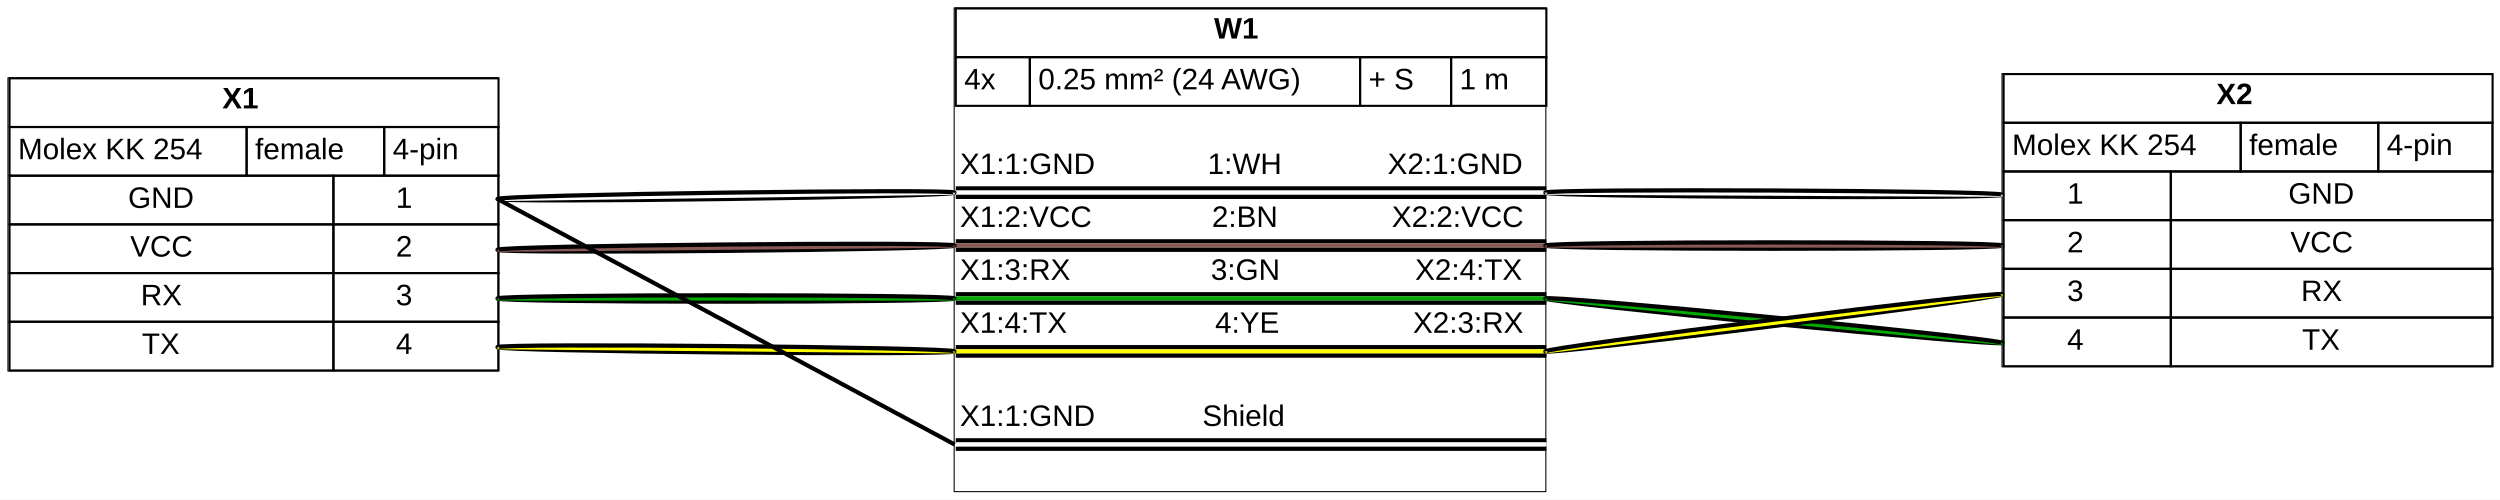
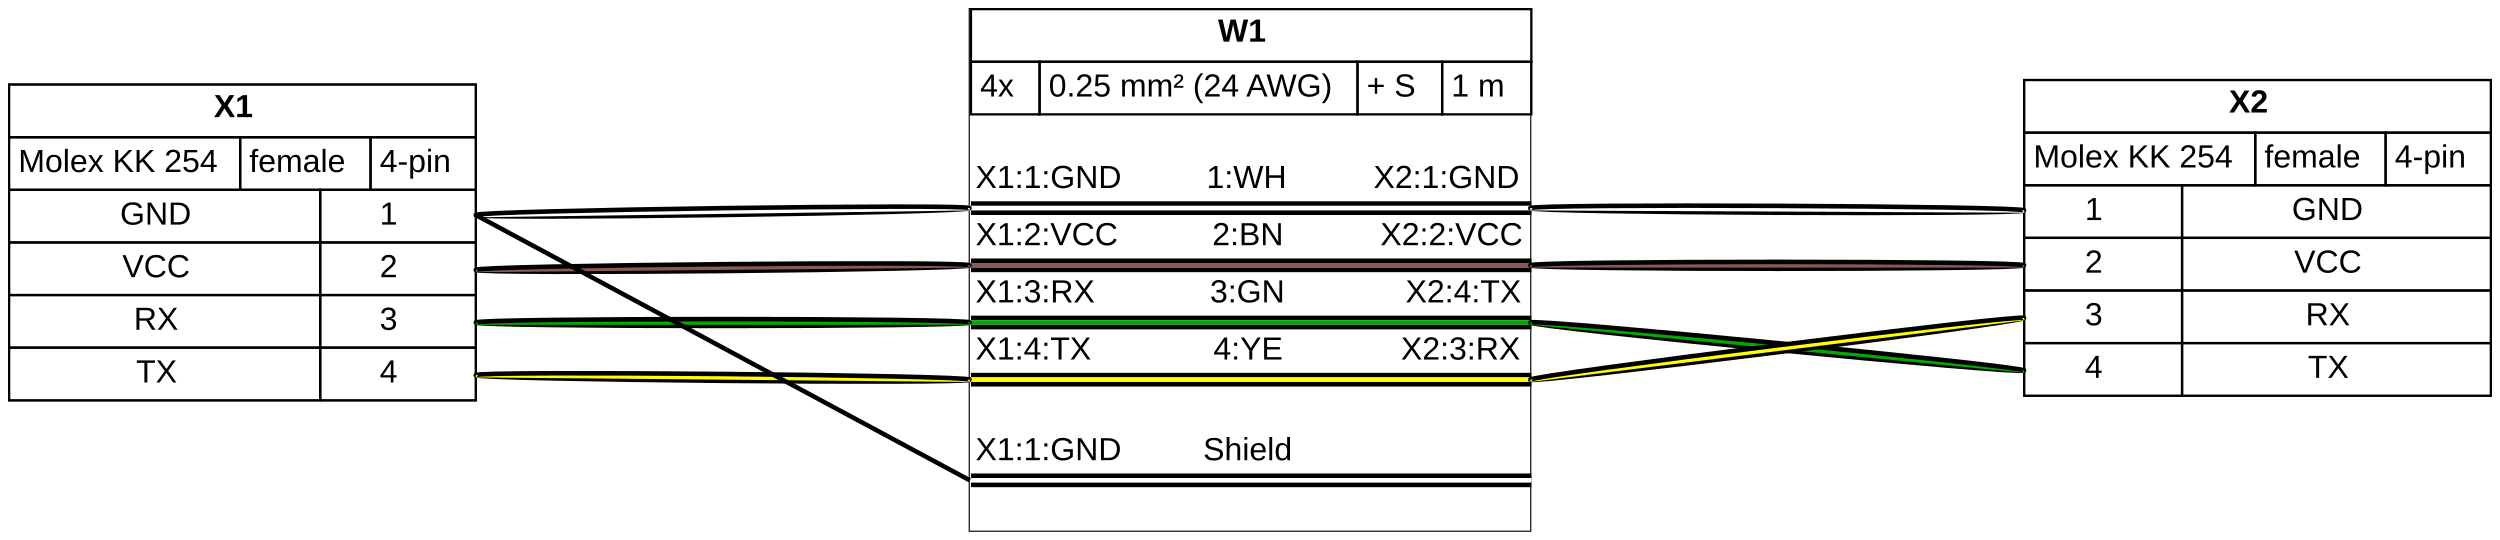
- <svg xmlns="http://www.w3.org/2000/svg" width="1181pt" height="236pt" viewBox="0.00 0.00 1181.00 236.00">
+ <svg xmlns="http://www.w3.org/2000/svg" width="1093pt" height="236pt" viewBox="0.00 0.00 1093.00 236.00">
  <g id="graph0" class="graph" transform="scale(1 1) rotate(0) translate(4 232)">
-     <polygon fill="#ffffff" stroke="transparent" points="-4,4 -4,-232 1177,-232 1177,4 -4,4" />
+     <polygon fill="#ffffff" stroke="transparent" points="-4,4 -4,-232 1089,-232 1089,4 -4,4" />
    <g id="node1" class="node">
-       <polygon fill="#ffffff" stroke="black" points="231,-195 0,-195 0,-57 231,-57 231,-195" />
-       <polygon fill="#ffffff" stroke="transparent" points="0,-57 0,-195 231,-195 231,-57 0,-57" />
-       <polygon fill="#ffffff" stroke="transparent" points="0.5,-172 0.5,-195 231.5,-195 231.5,-172 0.5,-172" />
-       <polygon fill="none" stroke="black" points="0.5,-172 0.5,-195 231.5,-195 231.5,-172 0.5,-172" />
-       <text text-anchor="start" x="96" y="-180.8" font-family="arial" font-size="14.00"> </text>
-       <text text-anchor="start" x="101" y="-180.8" font-family="arial" font-weight="bold" font-size="14.00"> X1 </text>
-       <text text-anchor="start" x="131" y="-180.8" font-family="arial" font-size="14.00"> </text>
-       <polygon fill="none" stroke="black" points="0.5,-149 0.5,-172 112.5,-172 112.5,-149 0.5,-149" />
-       <text text-anchor="start" x="4.5" y="-156.8" font-family="arial" font-size="14.00"> Molex KK 254 </text>
-       <polygon fill="none" stroke="black" points="112.5,-149 112.5,-172 177.5,-172 177.5,-149 112.5,-149" />
-       <text text-anchor="start" x="116.5" y="-156.8" font-family="arial" font-size="14.00"> female </text>
-       <polygon fill="none" stroke="black" points="177.5,-149 177.5,-172 231.5,-172 231.5,-149 177.5,-149" />
-       <text text-anchor="start" x="181.5" y="-156.8" font-family="arial" font-size="14.00"> 4-pin </text>
-       <polygon fill="none" stroke="black" points="0.5,-126 0.5,-149 153.5,-149 153.5,-126 0.5,-126" />
-       <text text-anchor="start" x="56.5" y="-133.8" font-family="arial" font-size="14.00"> GND </text>
-       <polygon fill="none" stroke="black" points="153.5,-126 153.5,-149 231.5,-149 231.5,-126 153.5,-126" />
-       <text text-anchor="start" x="183" y="-133.8" font-family="arial" font-size="14.00"> 1 </text>
-       <polygon fill="none" stroke="black" points="0.5,-103 0.5,-126 153.5,-126 153.5,-103 0.5,-103" />
-       <text text-anchor="start" x="57.5" y="-110.8" font-family="arial" font-size="14.00"> VCC </text>
-       <polygon fill="none" stroke="black" points="153.5,-103 153.5,-126 231.5,-126 231.5,-103 153.5,-103" />
-       <text text-anchor="start" x="183" y="-110.8" font-family="arial" font-size="14.00"> 2 </text>
-       <polygon fill="none" stroke="black" points="0.5,-80 0.5,-103 153.5,-103 153.5,-80 0.5,-80" />
-       <text text-anchor="start" x="62.5" y="-87.8" font-family="arial" font-size="14.00"> RX </text>
-       <polygon fill="none" stroke="black" points="153.5,-80 153.5,-103 231.5,-103 231.5,-80 153.5,-80" />
-       <text text-anchor="start" x="183" y="-87.8" font-family="arial" font-size="14.00"> 3 </text>
-       <polygon fill="none" stroke="black" points="0.5,-57 0.5,-80 153.5,-80 153.5,-57 0.5,-57" />
-       <text text-anchor="start" x="63" y="-64.8" font-family="arial" font-size="14.00"> TX </text>
-       <polygon fill="none" stroke="black" points="153.5,-57 153.5,-80 231.5,-80 231.5,-57 153.5,-57" />
-       <text text-anchor="start" x="183" y="-64.8" font-family="arial" font-size="14.00"> 4 </text>
+       <polygon fill="#ffffff" stroke="black" points="204,-195 0,-195 0,-57 204,-57 204,-195" />
+       <polygon fill="#ffffff" stroke="transparent" points="0,-57 0,-195 204,-195 204,-57 0,-57" />
+       <polygon fill="#ffffff" stroke="transparent" points="0,-172 0,-195 204,-195 204,-172 0,-172" />
+       <polygon fill="none" stroke="black" points="0,-172 0,-195 204,-195 204,-172 0,-172" />
+       <text text-anchor="start" x="85.5" y="-180.8" font-family="arial" font-size="14.00"> </text>
+       <text text-anchor="start" x="89.5" y="-180.8" font-family="arial" font-weight="bold" font-size="14.00"> X1 </text>
+       <text text-anchor="start" x="114.5" y="-180.8" font-family="arial" font-size="14.00"> </text>
+       <polygon fill="none" stroke="black" points="0,-149 0,-172 101,-172 101,-149 0,-149" />
+       <text text-anchor="start" x="4" y="-156.8" font-family="arial" font-size="14.00"> Molex KK 254 </text>
+       <polygon fill="none" stroke="black" points="101,-149 101,-172 158,-172 158,-149 101,-149" />
+       <text text-anchor="start" x="105" y="-156.8" font-family="arial" font-size="14.00"> female </text>
+       <polygon fill="none" stroke="black" points="158,-149 158,-172 204,-172 204,-149 158,-149" />
+       <text text-anchor="start" x="162" y="-156.8" font-family="arial" font-size="14.00"> 4-pin </text>
+       <polygon fill="none" stroke="black" points="0,-126 0,-149 136,-149 136,-126 0,-126" />
+       <text text-anchor="start" x="48.5" y="-133.8" font-family="arial" font-size="14.00"> GND </text>
+       <polygon fill="none" stroke="black" points="136,-126 136,-149 204,-149 204,-126 136,-126" />
+       <text text-anchor="start" x="162" y="-133.8" font-family="arial" font-size="14.00"> 1 </text>
+       <polygon fill="none" stroke="black" points="0,-103 0,-126 136,-126 136,-103 0,-103" />
+       <text text-anchor="start" x="49.5" y="-110.8" font-family="arial" font-size="14.00"> VCC </text>
+       <polygon fill="none" stroke="black" points="136,-103 136,-126 204,-126 204,-103 136,-103" />
+       <text text-anchor="start" x="162" y="-110.8" font-family="arial" font-size="14.00"> 2 </text>
+       <polygon fill="none" stroke="black" points="0,-80 0,-103 136,-103 136,-80 0,-80" />
+       <text text-anchor="start" x="54.5" y="-87.8" font-family="arial" font-size="14.00"> RX </text>
+       <polygon fill="none" stroke="black" points="136,-80 136,-103 204,-103 204,-80 136,-80" />
+       <text text-anchor="start" x="162" y="-87.8" font-family="arial" font-size="14.00"> 3 </text>
+       <polygon fill="none" stroke="black" points="0,-57 0,-80 136,-80 136,-57 0,-57" />
+       <text text-anchor="start" x="55.5" y="-64.8" font-family="arial" font-size="14.00"> TX </text>
+       <polygon fill="none" stroke="black" points="136,-57 136,-80 204,-80 204,-57 136,-57" />
+       <text text-anchor="start" x="162" y="-64.8" font-family="arial" font-size="14.00"> 4 </text>
    </g>
    <g id="node3" class="node">
-       <polygon fill="#ffffff" stroke="black" points="726,-228 447,-228 447,0 726,0 726,-228" />
-       <polygon fill="#ffffff" stroke="transparent" points="447,0 447,-228 726,-228 726,0 447,0" />
-       <polygon fill="#ffffff" stroke="transparent" points="447.5,-205 447.5,-228 726.5,-228 726.5,-205 447.5,-205" />
-       <polygon fill="none" stroke="black" points="447.5,-205 447.5,-228 726.5,-228 726.5,-205 447.5,-205" />
-       <text text-anchor="start" x="564.5" y="-213.8" font-family="arial" font-size="14.00"> </text>
-       <text text-anchor="start" x="569.5" y="-213.8" font-family="arial" font-weight="bold" font-size="14.00"> W1 </text>
-       <text text-anchor="start" x="604.5" y="-213.8" font-family="arial" font-size="14.00"> </text>
-       <polygon fill="none" stroke="black" points="447.5,-182 447.5,-205 482.5,-205 482.5,-182 447.5,-182" />
-       <text text-anchor="start" x="451.5" y="-189.8" font-family="arial" font-size="14.00"> 4x </text>
-       <polygon fill="none" stroke="black" points="482.5,-182 482.5,-205 638.5,-205 638.5,-182 482.5,-182" />
-       <text text-anchor="start" x="486.5" y="-189.8" font-family="arial" font-size="14.00"> 0.25 mm² (24 AWG) </text>
-       <polygon fill="none" stroke="black" points="638.5,-182 638.5,-205 681.5,-205 681.5,-182 638.5,-182" />
-       <text text-anchor="start" x="642.5" y="-189.8" font-family="arial" font-size="14.00"> + S </text>
-       <polygon fill="none" stroke="black" points="681.5,-182 681.5,-205 726.5,-205 726.5,-182 681.5,-182" />
-       <text text-anchor="start" x="685.5" y="-189.8" font-family="arial" font-size="14.00"> 1 m </text>
-       <text text-anchor="start" x="491" y="-168.8" font-family="arial" font-size="14.00"> </text>
-       <text text-anchor="start" x="449.5" y="-149.8" font-family="arial" font-size="14.00"> X1:1:GND </text>
-       <text text-anchor="start" x="546" y="-149.8" font-family="arial" font-size="14.00"> </text>
-       <text text-anchor="start" x="566.5" y="-149.8" font-family="arial" font-size="14.00"> 1:WH </text>
-       <text text-anchor="start" x="629" y="-149.8" font-family="arial" font-size="14.00"> </text>
-       <text text-anchor="start" x="651.5" y="-149.8" font-family="arial" font-size="14.00"> X2:1:GND</text>
-       <polygon fill="#000000" stroke="transparent" points="447.5,-142 447.5,-144 726.5,-144 726.5,-142 447.5,-142" />
-       <polygon fill="#ffffff" stroke="transparent" points="447.5,-140 447.5,-142 726.5,-142 726.5,-140 447.5,-140" />
-       <polygon fill="#000000" stroke="transparent" points="447.5,-138 447.5,-140 726.5,-140 726.5,-138 447.5,-138" />
-       <text text-anchor="start" x="449.5" y="-124.8" font-family="arial" font-size="14.00"> X1:2:VCC </text>
-       <text text-anchor="start" x="546" y="-124.8" font-family="arial" font-size="14.00"> </text>
-       <text text-anchor="start" x="568.5" y="-124.8" font-family="arial" font-size="14.00"> 2:BN </text>
-       <text text-anchor="start" x="629" y="-124.8" font-family="arial" font-size="14.00"> </text>
-       <text text-anchor="start" x="653.5" y="-124.8" font-family="arial" font-size="14.00"> X2:2:VCC</text>
-       <polygon fill="#000000" stroke="transparent" points="447.5,-117 447.5,-119 726.5,-119 726.5,-117 447.5,-117" />
-       <polygon fill="#895956" stroke="transparent" points="447.5,-115 447.5,-117 726.5,-117 726.5,-115 447.5,-115" />
-       <polygon fill="#000000" stroke="transparent" points="447.5,-113 447.5,-115 726.5,-115 726.5,-113 447.5,-113" />
-       <text text-anchor="start" x="449.5" y="-99.8" font-family="arial" font-size="14.00"> X1:3:RX </text>
-       <text text-anchor="start" x="546" y="-99.8" font-family="arial" font-size="14.00"> </text>
-       <text text-anchor="start" x="568" y="-99.8" font-family="arial" font-size="14.00"> 3:GN </text>
-       <text text-anchor="start" x="629" y="-99.8" font-family="arial" font-size="14.00"> </text>
-       <text text-anchor="start" x="664.5" y="-99.8" font-family="arial" font-size="14.00"> X2:4:TX</text>
-       <polygon fill="#000000" stroke="transparent" points="447.5,-92 447.5,-94 726.5,-94 726.5,-92 447.5,-92" />
-       <polygon fill="#00aa00" stroke="transparent" points="447.5,-90 447.5,-92 726.5,-92 726.5,-90 447.5,-90" />
-       <polygon fill="#000000" stroke="transparent" points="447.5,-88 447.5,-90 726.5,-90 726.5,-88 447.5,-88" />
-       <text text-anchor="start" x="449.5" y="-74.8" font-family="arial" font-size="14.00"> X1:4:TX </text>
-       <text text-anchor="start" x="546" y="-74.8" font-family="arial" font-size="14.00"> </text>
-       <text text-anchor="start" x="570" y="-74.8" font-family="arial" font-size="14.00"> 4:YE </text>
-       <text text-anchor="start" x="629" y="-74.8" font-family="arial" font-size="14.00"> </text>
-       <text text-anchor="start" x="663.5" y="-74.8" font-family="arial" font-size="14.00"> X2:3:RX</text>
-       <polygon fill="#000000" stroke="transparent" points="447.5,-67 447.5,-69 726.5,-69 726.5,-67 447.5,-67" />
-       <polygon fill="#ffff00" stroke="transparent" points="447.5,-65 447.5,-67 726.5,-67 726.5,-65 447.5,-65" />
-       <polygon fill="#000000" stroke="transparent" points="447.5,-63 447.5,-65 726.5,-65 726.5,-63 447.5,-63" />
-       <text text-anchor="start" x="491" y="-49.8" font-family="arial" font-size="14.00"> </text>
-       <text text-anchor="start" x="449.5" y="-30.8" font-family="arial" font-size="14.00"> X1:1:GND </text>
-       <text text-anchor="start" x="546" y="-30.8" font-family="arial" font-size="14.00"> </text>
-       <text text-anchor="start" x="564" y="-30.8" font-family="arial" font-size="14.00"> Shield </text>
-       <text text-anchor="start" x="629" y="-30.8" font-family="arial" font-size="14.00"> </text>
-       <text text-anchor="start" x="719.5" y="-30.8" font-family="arial" font-size="14.00"> </text>
-       <polygon fill="#000000" stroke="transparent" points="447.5,-23 447.5,-25 726.5,-25 726.5,-23 447.5,-23" />
-       <polygon fill="#ffffff" stroke="transparent" points="447.5,-21 447.5,-23 726.5,-23 726.5,-21 447.5,-21" />
-       <polygon fill="#000000" stroke="transparent" points="447.5,-19 447.5,-21 726.5,-21 726.5,-19 447.5,-19" />
-       <text text-anchor="start" x="491" y="-5.8" font-family="arial" font-size="14.00"> </text>
+       <polygon fill="#ffffff" stroke="black" points="665,-228 420,-228 420,0 665,0 665,-228" />
+       <polygon fill="#ffffff" stroke="transparent" points="420,0 420,-228 665,-228 665,0 420,0" />
+       <polygon fill="#ffffff" stroke="transparent" points="420.5,-205 420.5,-228 665.5,-228 665.5,-205 420.5,-205" />
+       <polygon fill="none" stroke="black" points="420.5,-205 420.5,-228 665.5,-228 665.5,-205 420.5,-205" />
+       <text text-anchor="start" x="524.5" y="-213.8" font-family="arial" font-size="14.00"> </text>
+       <text text-anchor="start" x="528.5" y="-213.8" font-family="arial" font-weight="bold" font-size="14.00"> W1 </text>
+       <text text-anchor="start" x="557.5" y="-213.8" font-family="arial" font-size="14.00"> </text>
+       <polygon fill="none" stroke="black" points="420.5,-182 420.5,-205 450.5,-205 450.5,-182 420.5,-182" />
+       <text text-anchor="start" x="424.5" y="-189.8" font-family="arial" font-size="14.00"> 4x </text>
+       <polygon fill="none" stroke="black" points="450.5,-182 450.5,-205 589.5,-205 589.5,-182 450.5,-182" />
+       <text text-anchor="start" x="454.5" y="-189.8" font-family="arial" font-size="14.00"> 0.25 mm² (24 AWG) </text>
+       <polygon fill="none" stroke="black" points="589.5,-182 589.5,-205 626.5,-205 626.5,-182 589.5,-182" />
+       <text text-anchor="start" x="593.5" y="-189.8" font-family="arial" font-size="14.00"> + S </text>
+       <polygon fill="none" stroke="black" points="626.5,-182 626.5,-205 665.5,-205 665.5,-182 626.5,-182" />
+       <text text-anchor="start" x="630.5" y="-189.8" font-family="arial" font-size="14.00"> 1 m </text>
+       <text text-anchor="start" x="459" y="-168.8" font-family="arial" font-size="14.00"> </text>
+       <text text-anchor="start" x="422.5" y="-149.8" font-family="arial" font-size="14.00"> X1:1:GND </text>
+       <text text-anchor="start" x="507" y="-149.8" font-family="arial" font-size="14.00"> </text>
+       <text text-anchor="start" x="523.5" y="-149.8" font-family="arial" font-size="14.00"> 1:WH </text>
+       <text text-anchor="start" x="579" y="-149.8" font-family="arial" font-size="14.00"> </text>
+       <text text-anchor="start" x="596.5" y="-149.8" font-family="arial" font-size="14.00"> X2:1:GND</text>
+       <polygon fill="#000000" stroke="transparent" points="420.5,-142 420.5,-144 665.5,-144 665.5,-142 420.5,-142" />
+       <polygon fill="#ffffff" stroke="transparent" points="420.5,-140 420.5,-142 665.5,-142 665.5,-140 420.5,-140" />
+       <polygon fill="#000000" stroke="transparent" points="420.5,-138 420.5,-140 665.5,-140 665.5,-138 420.5,-138" />
+       <text text-anchor="start" x="422.5" y="-124.8" font-family="arial" font-size="14.00"> X1:2:VCC </text>
+       <text text-anchor="start" x="507" y="-124.8" font-family="arial" font-size="14.00"> </text>
+       <text text-anchor="start" x="526" y="-124.8" font-family="arial" font-size="14.00"> 2:BN </text>
+       <text text-anchor="start" x="579" y="-124.8" font-family="arial" font-size="14.00"> </text>
+       <text text-anchor="start" x="599.5" y="-124.8" font-family="arial" font-size="14.00"> X2:2:VCC</text>
+       <polygon fill="#000000" stroke="transparent" points="420.5,-117 420.5,-119 665.5,-119 665.5,-117 420.5,-117" />
+       <polygon fill="#895956" stroke="transparent" points="420.5,-115 420.5,-117 665.5,-117 665.5,-115 420.5,-115" />
+       <polygon fill="#000000" stroke="transparent" points="420.5,-113 420.5,-115 665.5,-115 665.5,-113 420.5,-113" />
+       <text text-anchor="start" x="422.5" y="-99.8" font-family="arial" font-size="14.00"> X1:3:RX </text>
+       <text text-anchor="start" x="507" y="-99.8" font-family="arial" font-size="14.00"> </text>
+       <text text-anchor="start" x="525" y="-99.8" font-family="arial" font-size="14.00"> 3:GN </text>
+       <text text-anchor="start" x="579" y="-99.8" font-family="arial" font-size="14.00"> </text>
+       <text text-anchor="start" x="610.5" y="-99.8" font-family="arial" font-size="14.00"> X2:4:TX</text>
+       <polygon fill="#000000" stroke="transparent" points="420.5,-92 420.5,-94 665.5,-94 665.5,-92 420.5,-92" />
+       <polygon fill="#00aa00" stroke="transparent" points="420.5,-90 420.5,-92 665.5,-92 665.5,-90 420.5,-90" />
+       <polygon fill="#000000" stroke="transparent" points="420.5,-88 420.5,-90 665.5,-90 665.5,-88 420.5,-88" />
+       <text text-anchor="start" x="422.5" y="-74.8" font-family="arial" font-size="14.00"> X1:4:TX </text>
+       <text text-anchor="start" x="507" y="-74.8" font-family="arial" font-size="14.00"> </text>
+       <text text-anchor="start" x="526.5" y="-74.8" font-family="arial" font-size="14.00"> 4:YE </text>
+       <text text-anchor="start" x="579" y="-74.8" font-family="arial" font-size="14.00"> </text>
+       <text text-anchor="start" x="608.5" y="-74.8" font-family="arial" font-size="14.00"> X2:3:RX</text>
+       <polygon fill="#000000" stroke="transparent" points="420.5,-67 420.5,-69 665.5,-69 665.5,-67 420.5,-67" />
+       <polygon fill="#ffff00" stroke="transparent" points="420.5,-65 420.5,-67 665.5,-67 665.5,-65 420.5,-65" />
+       <polygon fill="#000000" stroke="transparent" points="420.5,-63 420.5,-65 665.5,-65 665.5,-63 420.5,-63" />
+       <text text-anchor="start" x="459" y="-49.8" font-family="arial" font-size="14.00"> </text>
+       <text text-anchor="start" x="422.5" y="-30.8" font-family="arial" font-size="14.00"> X1:1:GND </text>
+       <text text-anchor="start" x="507" y="-30.8" font-family="arial" font-size="14.00"> </text>
+       <text text-anchor="start" x="522" y="-30.8" font-family="arial" font-size="14.00"> Shield </text>
+       <text text-anchor="start" x="579" y="-30.8" font-family="arial" font-size="14.00"> </text>
+       <text text-anchor="start" x="659.5" y="-30.8" font-family="arial" font-size="14.00"> </text>
+       <polygon fill="#000000" stroke="transparent" points="420.5,-23 420.5,-25 665.5,-25 665.5,-23 420.5,-23" />
+       <polygon fill="#ffffff" stroke="transparent" points="420.5,-21 420.5,-23 665.5,-23 665.5,-21 420.5,-21" />
+       <polygon fill="#000000" stroke="transparent" points="420.5,-19 420.5,-21 665.5,-21 665.5,-19 420.5,-19" />
+       <text text-anchor="start" x="459" y="-5.8" font-family="arial" font-size="14.00"> </text>
    </g>
    <g id="edge1" class="edge">
-       <path fill="none" stroke="#000000" stroke-width="2" d="M231,-138C231.03,-136 447.03,-139 447,-141" />
-       <path fill="none" stroke="#ffffff" stroke-width="2" d="M231,-138C231,-138 447,-141 447,-141" />
-       <path fill="none" stroke="#000000" stroke-width="2" d="M231,-138C230.97,-140 446.97,-143 447,-141" />
+       <path fill="none" stroke="#000000" stroke-width="2" d="M204,-138C204.03,-136 420.03,-139 420,-141" />
+       <path fill="none" stroke="#ffffff" stroke-width="2" d="M204,-138C204,-138 420,-141 420,-141" />
+       <path fill="none" stroke="#000000" stroke-width="2" d="M204,-138C203.97,-140 419.97,-143 420,-141" />
    </g>
    <g id="edge3" class="edge">
-       <path fill="none" stroke="#000000" stroke-width="2" d="M231,-114C231.02,-112 447.02,-114 447,-116" />
-       <path fill="none" stroke="#895956" stroke-width="2" d="M231,-114C231,-114 447,-116 447,-116" />
-       <path fill="none" stroke="#000000" stroke-width="2" d="M231,-114C230.98,-116 446.98,-118 447,-116" />
+       <path fill="none" stroke="#000000" stroke-width="2" d="M204,-114C204.02,-112 420.02,-114 420,-116" />
+       <path fill="none" stroke="#895956" stroke-width="2" d="M204,-114C204,-114 420,-116 420,-116" />
+       <path fill="none" stroke="#000000" stroke-width="2" d="M204,-114C203.98,-116 419.98,-118 420,-116" />
    </g>
    <g id="edge5" class="edge">
-       <path fill="none" stroke="#000000" stroke-width="2" d="M231,-91C231,-89 447,-89 447,-91" />
-       <path fill="none" stroke="#00aa00" stroke-width="2" d="M231,-91C231,-91 447,-91 447,-91" />
-       <path fill="none" stroke="#000000" stroke-width="2" d="M231,-91C231,-93 447,-93 447,-91" />
+       <path fill="none" stroke="#000000" stroke-width="2" d="M204,-91C204,-89 420,-89 420,-91" />
+       <path fill="none" stroke="#00aa00" stroke-width="2" d="M204,-91C204,-91 420,-91 420,-91" />
+       <path fill="none" stroke="#000000" stroke-width="2" d="M204,-91C204,-93 420,-93 420,-91" />
    </g>
    <g id="edge7" class="edge">
-       <path fill="none" stroke="#000000" stroke-width="2" d="M231,-68C230.98,-66 446.98,-64 447,-66" />
-       <path fill="none" stroke="#ffff00" stroke-width="2" d="M231,-68C231,-68 447,-66 447,-66" />
-       <path fill="none" stroke="#000000" stroke-width="2" d="M231,-68C231.02,-70 447.02,-68 447,-66" />
+       <path fill="none" stroke="#000000" stroke-width="2" d="M204,-68C203.98,-66 419.98,-64 420,-66" />
+       <path fill="none" stroke="#ffff00" stroke-width="2" d="M204,-68C204,-68 420,-66 420,-66" />
+       <path fill="none" stroke="#000000" stroke-width="2" d="M204,-68C204.02,-70 420.02,-68 420,-66" />
    </g>
    <g id="edge9" class="edge">
-       <path fill="none" stroke="#000000" stroke-width="2" d="M231,-138C231,-138 447,-22 447,-22" />
+       <path fill="none" stroke="#000000" stroke-width="2" d="M204,-138C204,-138 420,-22 420,-22" />
    </g>
    <g id="node2" class="node">
-       <polygon fill="#ffffff" stroke="black" points="1173,-197 942,-197 942,-59 1173,-59 1173,-197" />
-       <polygon fill="#ffffff" stroke="transparent" points="942,-59 942,-197 1173,-197 1173,-59 942,-59" />
-       <polygon fill="#ffffff" stroke="transparent" points="942.5,-174 942.5,-197 1173.5,-197 1173.5,-174 942.5,-174" />
-       <polygon fill="none" stroke="black" points="942.5,-174 942.5,-197 1173.5,-197 1173.5,-174 942.5,-174" />
-       <text text-anchor="start" x="1038" y="-182.8" font-family="arial" font-size="14.00"> </text>
-       <text text-anchor="start" x="1043" y="-182.8" font-family="arial" font-weight="bold" font-size="14.00"> X2 </text>
-       <text text-anchor="start" x="1073" y="-182.8" font-family="arial" font-size="14.00"> </text>
-       <polygon fill="none" stroke="black" points="942.5,-151 942.5,-174 1054.5,-174 1054.5,-151 942.5,-151" />
-       <text text-anchor="start" x="946.5" y="-158.8" font-family="arial" font-size="14.00"> Molex KK 254 </text>
-       <polygon fill="none" stroke="black" points="1054.5,-151 1054.5,-174 1119.5,-174 1119.5,-151 1054.5,-151" />
-       <text text-anchor="start" x="1058.5" y="-158.8" font-family="arial" font-size="14.00"> female </text>
-       <polygon fill="none" stroke="black" points="1119.5,-151 1119.5,-174 1173.5,-174 1173.5,-151 1119.5,-151" />
-       <text text-anchor="start" x="1123.5" y="-158.8" font-family="arial" font-size="14.00"> 4-pin </text>
-       <polygon fill="none" stroke="black" points="942.5,-128 942.5,-151 1021.5,-151 1021.5,-128 942.5,-128" />
-       <text text-anchor="start" x="972.5" y="-135.8" font-family="arial" font-size="14.00"> 1 </text>
-       <polygon fill="none" stroke="black" points="1021.5,-128 1021.5,-151 1173.5,-151 1173.5,-128 1021.5,-128" />
-       <text text-anchor="start" x="1077" y="-135.8" font-family="arial" font-size="14.00"> GND </text>
-       <polygon fill="none" stroke="black" points="942.5,-105 942.5,-128 1021.5,-128 1021.5,-105 942.5,-105" />
-       <text text-anchor="start" x="972.5" y="-112.8" font-family="arial" font-size="14.00"> 2 </text>
-       <polygon fill="none" stroke="black" points="1021.5,-105 1021.5,-128 1173.5,-128 1173.5,-105 1021.5,-105" />
-       <text text-anchor="start" x="1078" y="-112.8" font-family="arial" font-size="14.00"> VCC </text>
-       <polygon fill="none" stroke="black" points="942.5,-82 942.5,-105 1021.5,-105 1021.5,-82 942.5,-82" />
-       <text text-anchor="start" x="972.5" y="-89.8" font-family="arial" font-size="14.00"> 3 </text>
-       <polygon fill="none" stroke="black" points="1021.5,-82 1021.5,-105 1173.5,-105 1173.5,-82 1021.5,-82" />
-       <text text-anchor="start" x="1083" y="-89.8" font-family="arial" font-size="14.00"> RX </text>
-       <polygon fill="none" stroke="black" points="942.5,-59 942.5,-82 1021.5,-82 1021.5,-59 942.5,-59" />
-       <text text-anchor="start" x="972.5" y="-66.8" font-family="arial" font-size="14.00"> 4 </text>
-       <polygon fill="none" stroke="black" points="1021.5,-59 1021.5,-82 1173.5,-82 1173.5,-59 1021.5,-59" />
-       <text text-anchor="start" x="1083.5" y="-66.8" font-family="arial" font-size="14.00"> TX </text>
+       <polygon fill="#ffffff" stroke="black" points="1085,-197 881,-197 881,-59 1085,-59 1085,-197" />
+       <polygon fill="#ffffff" stroke="transparent" points="881,-59 881,-197 1085,-197 1085,-59 881,-59" />
+       <polygon fill="#ffffff" stroke="transparent" points="881,-174 881,-197 1085,-197 1085,-174 881,-174" />
+       <polygon fill="none" stroke="black" points="881,-174 881,-197 1085,-197 1085,-174 881,-174" />
+       <text text-anchor="start" x="966.5" y="-182.8" font-family="arial" font-size="14.00"> </text>
+       <text text-anchor="start" x="970.5" y="-182.8" font-family="arial" font-weight="bold" font-size="14.00"> X2 </text>
+       <text text-anchor="start" x="995.5" y="-182.8" font-family="arial" font-size="14.00"> </text>
+       <polygon fill="none" stroke="black" points="881,-151 881,-174 982,-174 982,-151 881,-151" />
+       <text text-anchor="start" x="885" y="-158.8" font-family="arial" font-size="14.00"> Molex KK 254 </text>
+       <polygon fill="none" stroke="black" points="982,-151 982,-174 1039,-174 1039,-151 982,-151" />
+       <text text-anchor="start" x="986" y="-158.8" font-family="arial" font-size="14.00"> female </text>
+       <polygon fill="none" stroke="black" points="1039,-151 1039,-174 1085,-174 1085,-151 1039,-151" />
+       <text text-anchor="start" x="1043" y="-158.8" font-family="arial" font-size="14.00"> 4-pin </text>
+       <polygon fill="none" stroke="black" points="881,-128 881,-151 950,-151 950,-128 881,-128" />
+       <text text-anchor="start" x="907.5" y="-135.8" font-family="arial" font-size="14.00"> 1 </text>
+       <polygon fill="none" stroke="black" points="950,-128 950,-151 1085,-151 1085,-128 950,-128" />
+       <text text-anchor="start" x="998" y="-135.8" font-family="arial" font-size="14.00"> GND </text>
+       <polygon fill="none" stroke="black" points="881,-105 881,-128 950,-128 950,-105 881,-105" />
+       <text text-anchor="start" x="907.5" y="-112.8" font-family="arial" font-size="14.00"> 2 </text>
+       <polygon fill="none" stroke="black" points="950,-105 950,-128 1085,-128 1085,-105 950,-105" />
+       <text text-anchor="start" x="999" y="-112.8" font-family="arial" font-size="14.00"> VCC </text>
+       <polygon fill="none" stroke="black" points="881,-82 881,-105 950,-105 950,-82 881,-82" />
+       <text text-anchor="start" x="907.5" y="-89.8" font-family="arial" font-size="14.00"> 3 </text>
+       <polygon fill="none" stroke="black" points="950,-82 950,-105 1085,-105 1085,-82 950,-82" />
+       <text text-anchor="start" x="1004" y="-89.8" font-family="arial" font-size="14.00"> RX </text>
+       <polygon fill="none" stroke="black" points="881,-59 881,-82 950,-82 950,-59 881,-59" />
+       <text text-anchor="start" x="907.5" y="-66.8" font-family="arial" font-size="14.00"> 4 </text>
+       <polygon fill="none" stroke="black" points="950,-59 950,-82 1085,-82 1085,-59 950,-59" />
+       <text text-anchor="start" x="1005" y="-66.8" font-family="arial" font-size="14.00"> TX </text>
    </g>
    <g id="edge2" class="edge">
-       <path fill="none" stroke="#000000" stroke-width="2" d="M726,-141C725.99,-139 941.99,-138 942,-140" />
-       <path fill="none" stroke="#ffffff" stroke-width="2" d="M726,-141C726,-141 942,-140 942,-140" />
-       <path fill="none" stroke="#000000" stroke-width="2" d="M726,-141C726.01,-143 942.01,-142 942,-140" />
+       <path fill="none" stroke="#000000" stroke-width="2" d="M665,-141C664.99,-139 880.99,-138 881,-140" />
+       <path fill="none" stroke="#ffffff" stroke-width="2" d="M665,-141C665,-141 881,-140 881,-140" />
+       <path fill="none" stroke="#000000" stroke-width="2" d="M665,-141C665.01,-143 881.01,-142 881,-140" />
    </g>
    <g id="edge4" class="edge">
-       <path fill="none" stroke="#000000" stroke-width="2" d="M726,-116C726,-114 942,-114 942,-116" />
-       <path fill="none" stroke="#895956" stroke-width="2" d="M726,-116C726,-116 942,-116 942,-116" />
-       <path fill="none" stroke="#000000" stroke-width="2" d="M726,-116C726,-118 942,-118 942,-116" />
+       <path fill="none" stroke="#000000" stroke-width="2" d="M665,-116C665,-114 881,-114 881,-116" />
+       <path fill="none" stroke="#895956" stroke-width="2" d="M665,-116C665,-116 881,-116 881,-116" />
+       <path fill="none" stroke="#000000" stroke-width="2" d="M665,-116C665,-118 881,-118 881,-116" />
    </g>
    <g id="edge6" class="edge">
-       <path fill="none" stroke="#000000" stroke-width="2" d="M726,-91C725.81,-89.01 941.81,-68.01 942,-70" />
-       <path fill="none" stroke="#00aa00" stroke-width="2" d="M726,-91C726,-91 942,-70 942,-70" />
-       <path fill="none" stroke="#000000" stroke-width="2" d="M726,-91C726.19,-92.99 942.19,-71.99 942,-70" />
+       <path fill="none" stroke="#000000" stroke-width="2" d="M665,-91C664.81,-89.01 880.81,-68.01 881,-70" />
+       <path fill="none" stroke="#00aa00" stroke-width="2" d="M665,-91C665,-91 881,-70 881,-70" />
+       <path fill="none" stroke="#000000" stroke-width="2" d="M665,-91C665.19,-92.99 881.19,-71.99 881,-70" />
    </g>
    <g id="edge8" class="edge">
-       <path fill="none" stroke="#000000" stroke-width="2" d="M726,-66C726.25,-64.02 942.25,-91.02 942,-93" />
-       <path fill="none" stroke="#ffff00" stroke-width="2" d="M726,-66C726,-66 942,-93 942,-93" />
-       <path fill="none" stroke="#000000" stroke-width="2" d="M726,-66C725.75,-67.98 941.75,-94.98 942,-93" />
+       <path fill="none" stroke="#000000" stroke-width="2" d="M665,-66C665.25,-64.02 881.25,-91.02 881,-93" />
+       <path fill="none" stroke="#ffff00" stroke-width="2" d="M665,-66C665,-66 881,-93 881,-93" />
+       <path fill="none" stroke="#000000" stroke-width="2" d="M665,-66C664.75,-67.98 880.75,-94.98 881,-93" />
    </g>
  </g>
</svg>
